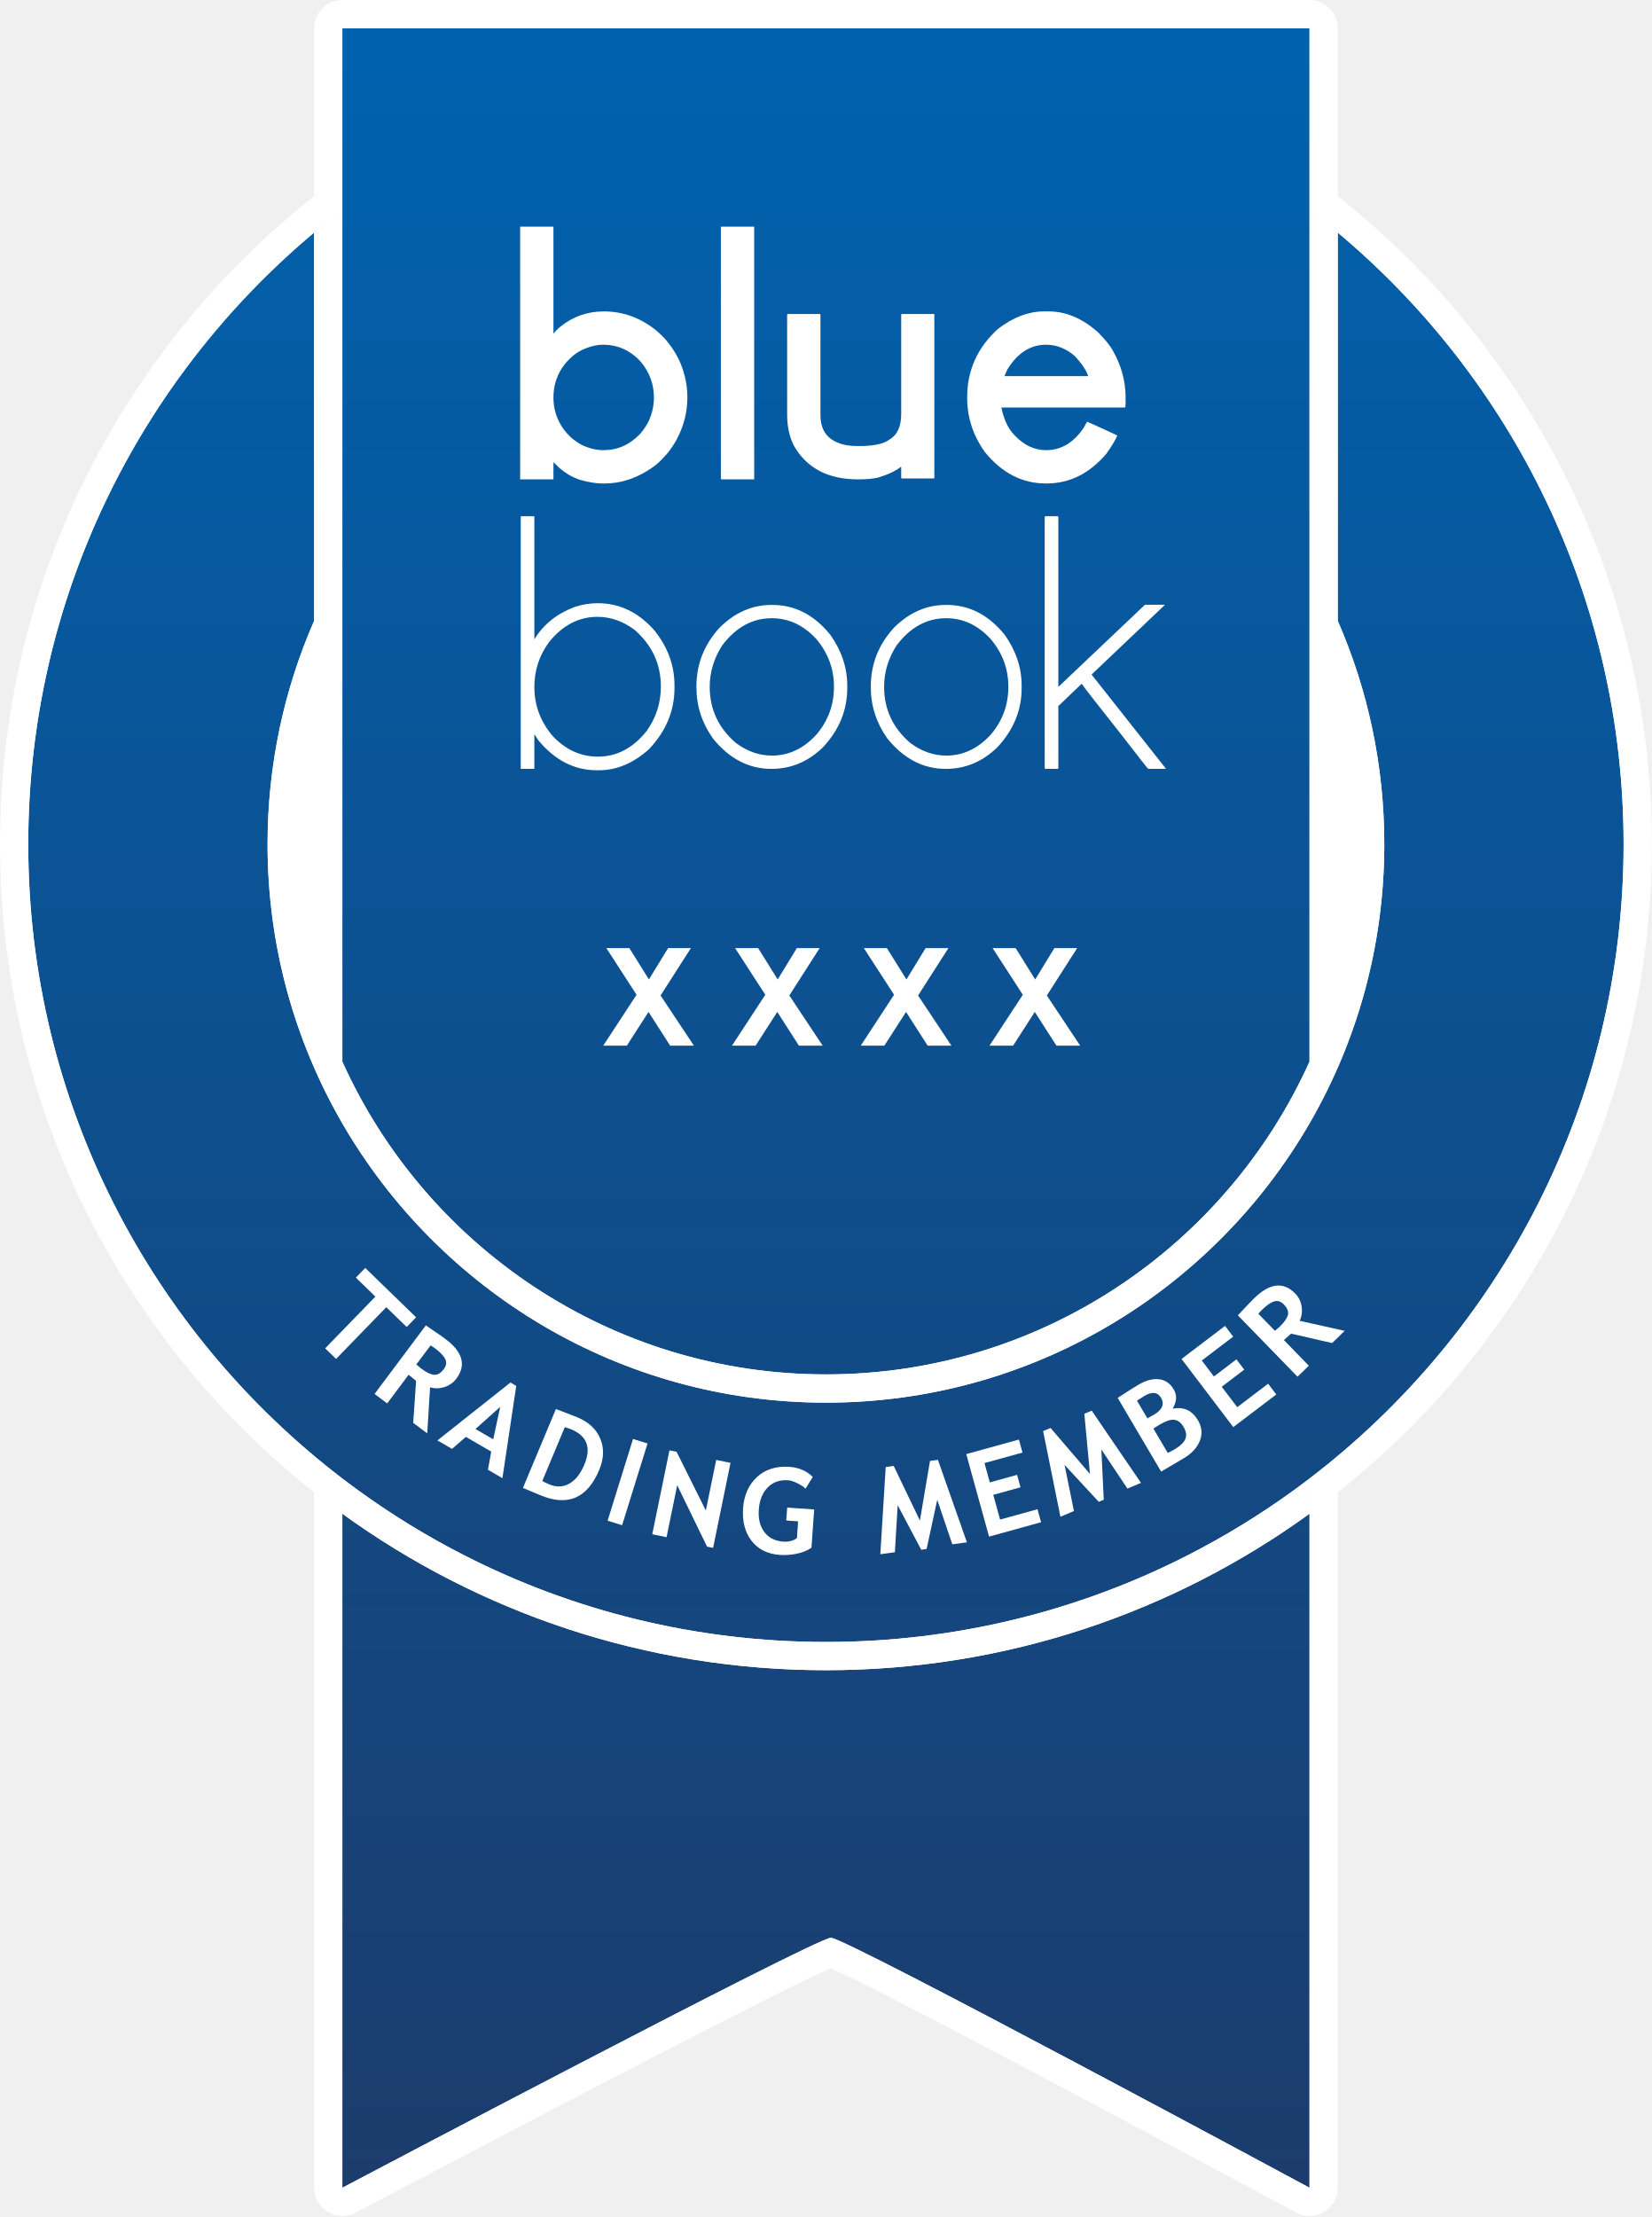
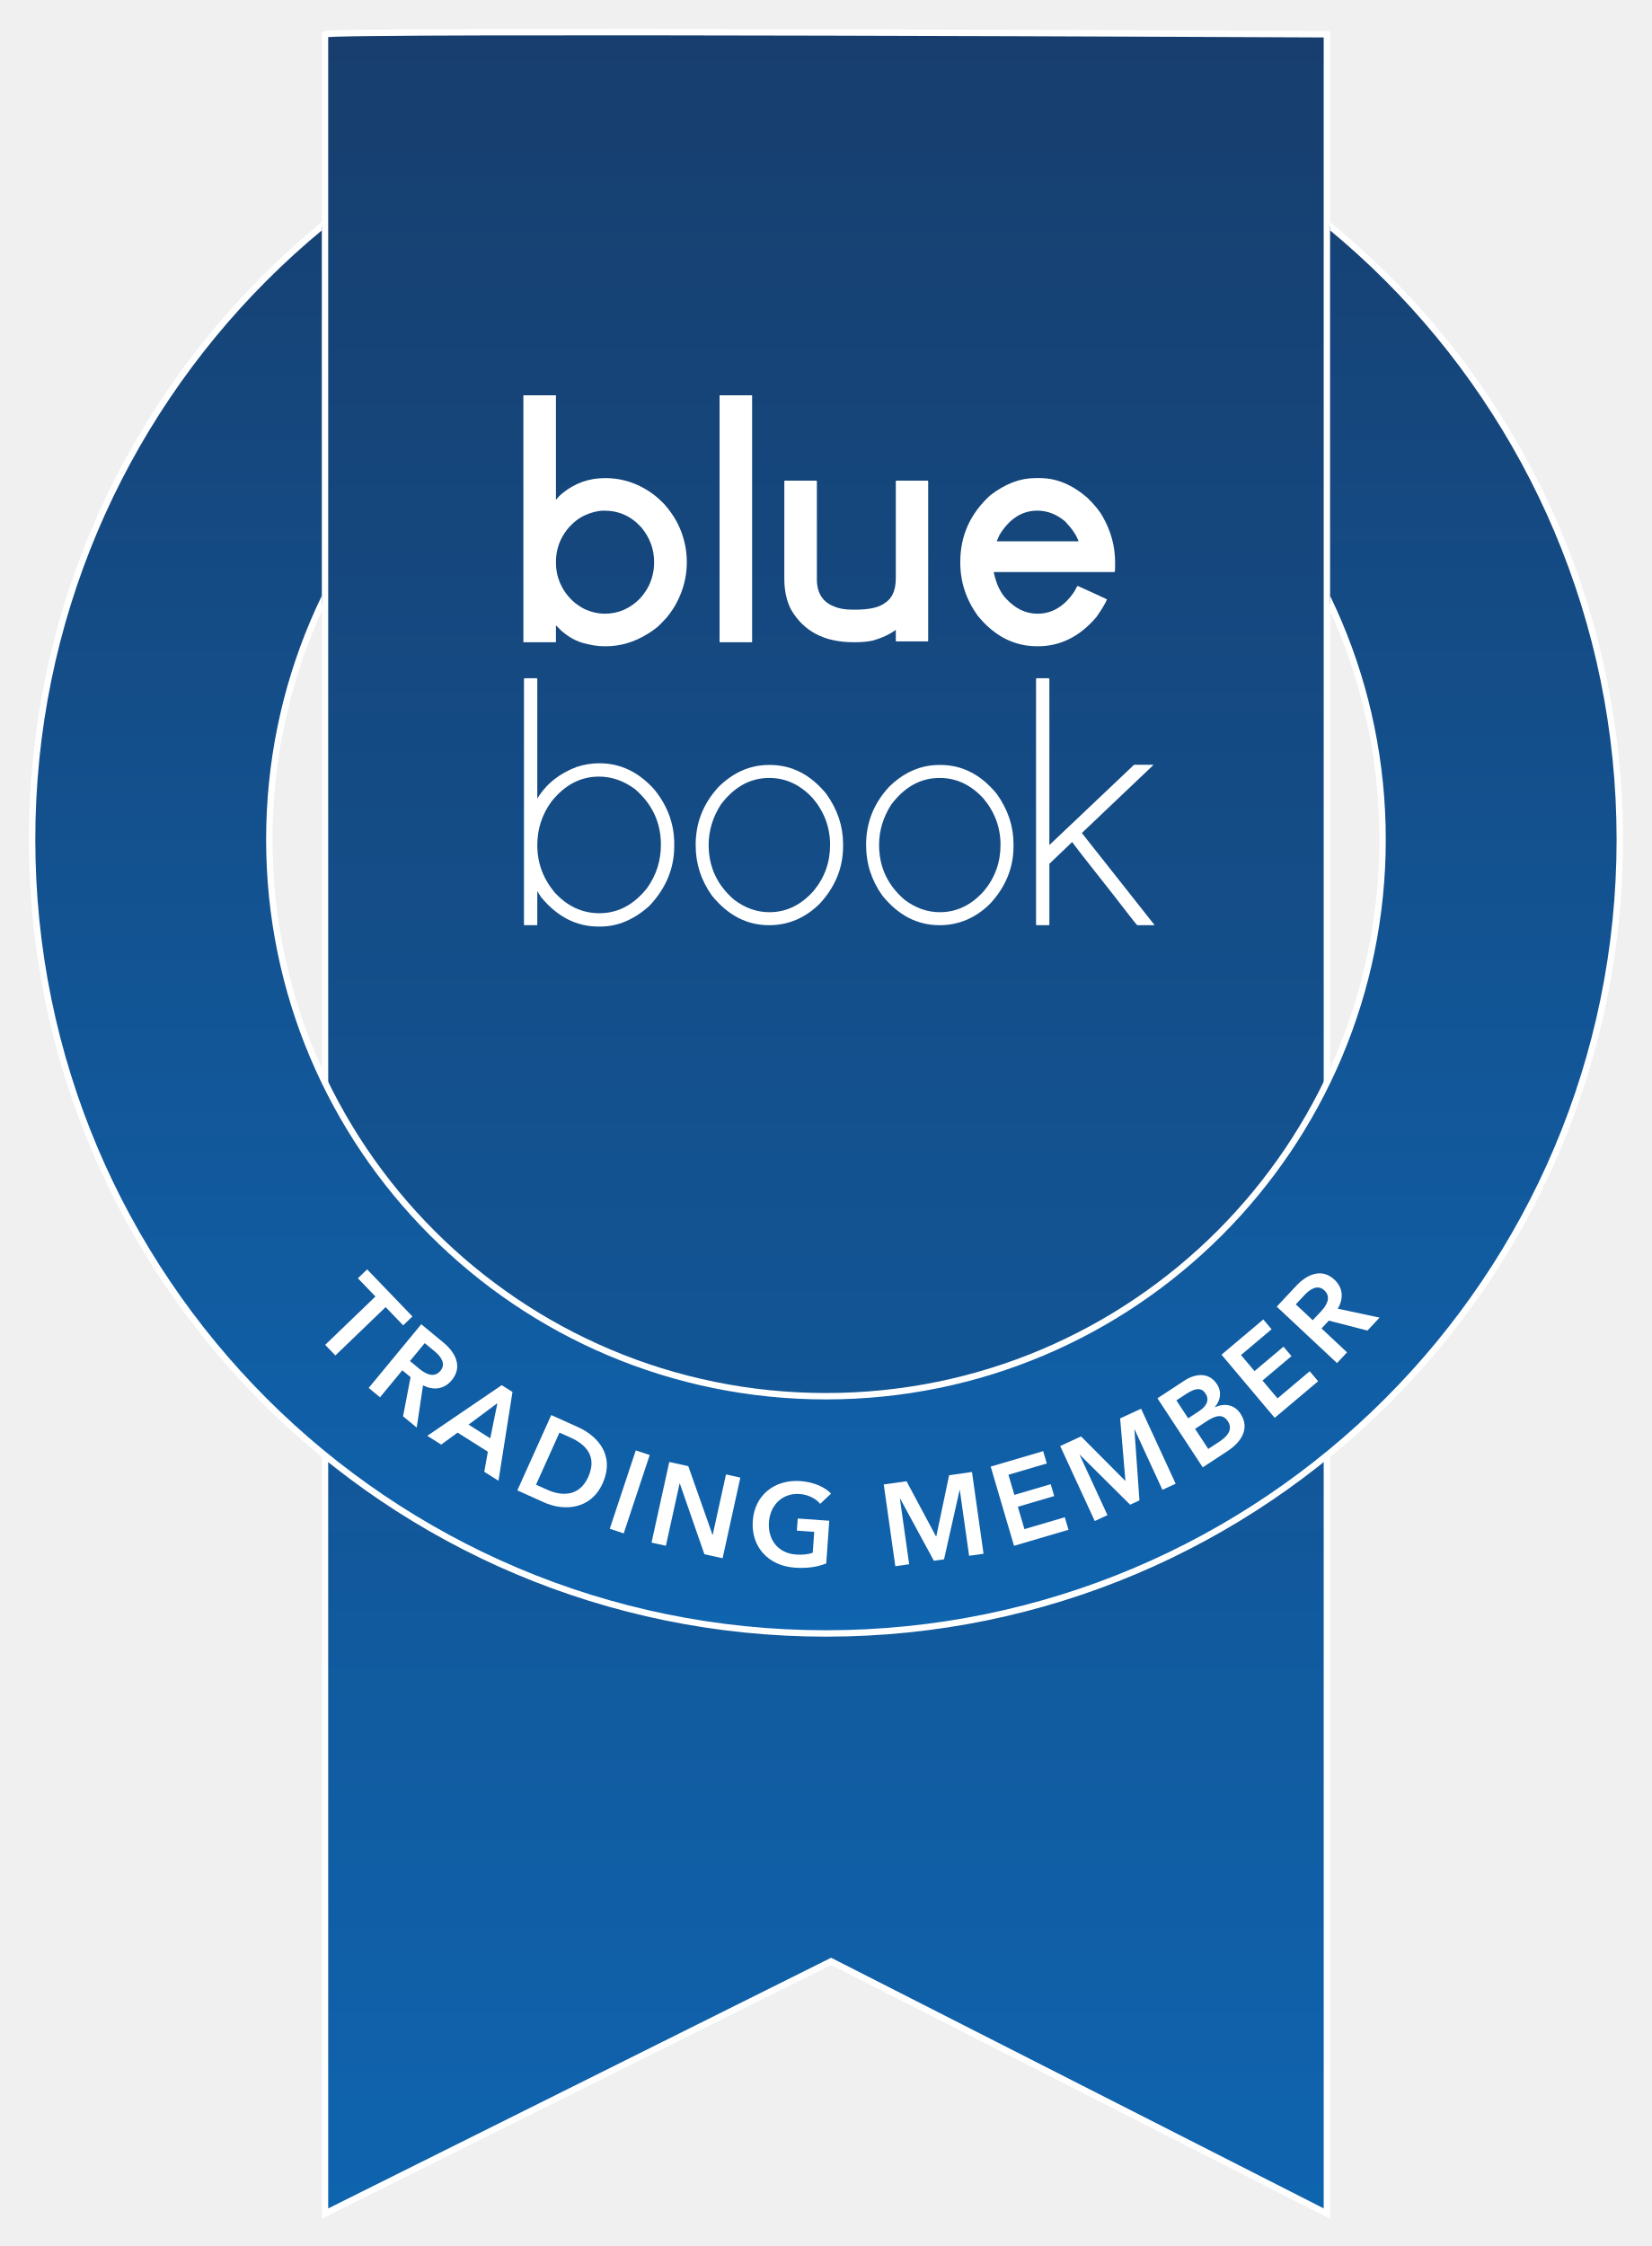
- <svg xmlns="http://www.w3.org/2000/svg" width="994" height="1334" viewBox="0 0 994 1334" fill="none">
-   <g clip-path="url(#clip0_823_20291)">
-     <path fill-rule="evenodd" clip-rule="evenodd" d="M206.004 638.79V16.999H788.005V638.79C738.025 749.707 626.465 826.997 497.005 826.997C367.534 826.997 255.984 749.707 206.004 638.79ZM788.005 910.835V1316.4C788.005 1316.4 509.005 1165.99 500.005 1165.99C491.005 1165.99 206.004 1316.4 206.004 1316.4V910.835C287.824 970.065 388.364 1004.99 497.005 1004.99C605.645 1004.99 706.185 970.065 788.005 910.835ZM215.774 896.915C212.484 894.535 209.224 892.115 206.004 889.645C91.154 801.913 17.004 663.547 17.004 507.998C17.004 360.265 83.884 228.031 189.004 139.951V373.597C170.994 414.763 161.004 460.223 161.004 507.998C161.004 569.173 177.384 626.551 206.004 675.981C264.134 776.39 372.734 843.997 497.005 843.997C621.275 843.997 729.875 776.39 788.005 675.981C816.615 626.551 833.005 569.173 833.005 507.998C833.005 460.223 823.015 414.763 805.005 373.597V139.951C910.115 228.031 977.005 360.265 977.005 507.998C977.005 663.547 902.855 801.913 788.005 889.645C784.775 892.115 781.525 894.535 778.235 896.915C778.165 896.965 778.105 897.015 778.035 897.065C758.005 911.565 736.815 924.555 714.635 935.865C649.295 969.195 575.325 987.995 497.005 987.995H496.985C418.654 987.995 344.705 969.195 279.374 935.865C257.194 924.555 236.004 911.565 215.974 897.065C215.904 897.015 215.844 896.965 215.774 896.915Z" fill="url(#paint0_linear_823_20291)" />
-     <path fill-rule="evenodd" clip-rule="evenodd" d="M788.005 889.655V910.835C706.185 970.065 605.645 1004.99 497.004 1004.99C388.364 1004.99 287.824 970.065 206.004 910.835V889.655C209.224 892.115 212.484 894.535 215.774 896.915C215.844 896.965 215.904 897.015 215.974 897.065C236.004 911.565 257.194 924.555 279.374 935.865C344.704 969.195 418.654 987.985 496.984 987.995H497.004C575.325 987.995 649.295 969.195 714.635 935.865C736.815 924.555 758.005 911.565 778.035 897.065C778.105 897.015 778.165 896.965 778.235 896.915C781.525 894.535 784.785 892.115 788.005 889.655ZM189.004 139.952C194.564 135.292 200.234 130.756 206.004 126.347V638.786C255.984 749.705 367.534 826.995 497.004 826.995C626.475 826.995 738.025 749.705 788.005 638.786V126.347C793.775 130.756 799.445 135.292 805.005 139.952V373.596C823.015 414.766 833.005 460.226 833.005 507.996C833.005 569.176 816.615 626.556 788.005 675.976C729.875 776.395 621.275 843.995 497.004 843.995C372.734 843.995 264.134 776.395 206.004 675.976C177.394 626.556 161.004 569.176 161.004 507.996C161.004 460.226 170.994 414.766 189.004 373.596V139.952Z" fill="white" />
-     <path fill-rule="evenodd" clip-rule="evenodd" d="M499.955 1184.29C494.565 1186.75 484.434 1191.45 473.534 1196.86C396.074 1235.31 213.934 1331.44 213.934 1331.44C208.664 1334.22 202.324 1334.04 197.224 1330.96C192.124 1327.88 189.004 1322.36 189.004 1316.4V897.965C73.904 806.91 0.004 666.015 0.004 507.998C0.004 355.036 69.244 218.119 178.084 126.921C181.684 123.907 185.324 120.944 189.004 118.031V16.999C189.004 7.61 196.614 -0.001 206.004 -0.001H788.005C797.395 -0.001 805.005 7.61 805.005 16.999V118.031C808.685 120.944 812.325 123.907 815.925 126.921C924.755 218.119 994.005 355.036 994.005 507.998C994.005 666.015 920.105 806.91 805.005 897.965V1316.4C805.005 1322.38 801.855 1327.93 796.715 1331C791.575 1334.07 785.205 1334.2 779.935 1331.36C779.935 1331.36 601.645 1235.25 525.735 1196.8C515.115 1191.42 505.235 1186.75 499.955 1184.29ZM206.004 889.645V1316.4C206.004 1316.4 491.005 1165.99 500.005 1165.99C509.005 1165.99 788.005 1316.4 788.005 1316.4V889.645C902.855 801.913 977.005 663.547 977.005 507.998C977.005 360.265 910.115 228.031 805.005 139.951C799.445 135.292 793.775 130.755 788.005 126.347V16.999H206.004V126.347C200.234 130.755 194.564 135.292 189.004 139.951C83.884 228.031 17.004 360.265 17.004 507.998C17.004 663.547 91.154 801.913 206.004 889.645Z" fill="white" />
-     <path d="M363 629.174L383.05 598.558L364.881 570.504H378.728L390.494 589.354L402.02 570.504H415.747L397.498 598.998L417.548 629.174H403.261L390.254 608.884L377.207 629.174H363Z" fill="white" />
-     <path d="M440.48 629.174L460.53 598.558L442.361 570.504H456.208L467.974 589.354L479.5 570.504H493.227L474.977 598.998L495.028 629.174H480.74L467.734 608.884L454.687 629.174H440.48Z" fill="white" />
-     <path d="M517.959 629.174L538.01 598.558L519.84 570.504H533.687L545.453 589.354L556.979 570.504H570.706L552.457 598.998L572.507 629.174H558.22L545.213 608.884L532.167 629.174H517.959Z" fill="white" />
-     <path d="M595.439 629.174L615.489 598.558L597.32 570.504H611.167L622.933 589.354L634.459 570.504H648.186L629.937 598.998L649.987 629.174H635.7L622.693 608.884L609.646 629.174H595.439Z" fill="white" />
-     <path d="M393.484 239.406C393.484 244.114 392.48 248.684 390.474 253.114C389.292 255.676 387.528 258.342 385.176 261.11C378.946 267.62 371.604 270.872 363.16 270.872C359.006 270.872 354.814 269.904 350.596 267.964C349 267.204 347.096 265.99 344.884 264.33L343.012 262.668C341.35 261.008 340.072 259.554 339.17 258.308C335.086 252.562 333.042 246.296 333.042 239.51V238.992C333.042 231.514 335.362 224.834 340 218.95C340.486 218.258 341.696 216.976 343.638 215.106C345.714 213.238 347.79 211.784 349.868 210.744C354.502 208.53 358.834 207.422 362.848 207.422C371.846 207.422 379.464 210.882 385.694 217.806C390.89 224.108 393.484 231.168 393.484 238.992V239.406ZM409.996 219.882C407.92 214.346 404.49 208.842 399.716 203.37C397.288 200.95 395.458 199.252 394.212 198.282C384.864 191.015 374.582 187.381 363.366 187.381H363.262C353.568 187.381 344.948 190.393 337.406 196.414C335.604 197.868 334.186 199.288 333.15 200.672H333.042V136.495L332.94 136.391H313.104L313 136.495V288.422H333.042V278.038C334.218 279.284 335.362 280.426 336.472 281.464C338.55 283.196 340.378 284.546 341.976 285.514C344.052 286.76 346.404 287.834 349.038 288.734C354.298 290.188 358.764 290.916 362.432 290.916H363.782C372.714 290.916 381.264 288.39 389.432 283.334C391.094 282.366 392.896 281.12 394.832 279.596C396.494 278.28 398.674 276.1 401.376 273.054C403.868 269.938 405.806 267.066 407.192 264.434C411.48 256.404 413.628 247.992 413.628 239.198C413.628 232.552 412.42 226.114 409.996 219.882Z" fill="white" />
-     <path d="M433.898 136.391H453.734L453.836 136.495V288.318L453.734 288.422H433.898L433.796 288.318V136.495L433.898 136.391Z" fill="white" />
-     <path d="M517.074 288.424H516.136C498.274 288.424 485.466 281.674 477.714 268.174C475.012 262.844 473.664 256.578 473.664 249.378V189.25L473.976 188.938H493.396L493.704 189.25V249.586C493.704 258.1 497.238 263.708 504.3 266.408C507.278 267.724 511.086 268.382 515.72 268.382H517.382C525.83 268.382 531.818 267.066 535.352 264.436C539.986 261.666 542.304 256.542 542.304 249.066V189.25L542.516 188.938H562.038L562.244 189.25V287.594L562.038 287.904H542.516L542.304 287.594V280.946H542.1C538.566 283.578 533.964 285.724 528.29 287.386C525.242 288.078 521.504 288.424 517.074 288.424Z" fill="white" />
-     <path d="M654.801 226.322H604.434L606.096 222.48C612.188 212.442 619.972 207.423 629.462 207.423C635.692 207.423 641.438 209.672 646.698 214.172C650.922 218.672 653.618 222.688 654.801 226.218V226.322ZM669.755 211.16C668.023 207.907 664.873 204.031 660.303 199.531C650.961 191.431 641.228 187.381 631.122 187.381H628.112C618.904 187.381 609.728 190.877 600.588 197.869C588.198 209.082 582.004 222.792 582.004 238.992V239.406C582.004 251.176 585.532 262.012 592.594 271.912C602.838 284.582 615.096 290.916 629.358 290.916H629.774C643.616 290.916 655.63 284.928 665.807 272.95C669.199 268.104 671.379 264.468 672.349 262.046C672.209 261.908 666.189 259.138 654.283 253.738C654.073 253.808 653.381 254.984 652.207 257.27C646.108 266.338 638.562 270.872 629.564 270.872C622.432 270.872 616.066 267.862 610.456 261.838C606.788 258.17 604.154 252.63 602.564 245.222H676.919C677.195 245.222 677.335 244.254 677.335 242.314V239.198C677.335 229.438 674.805 220.09 669.755 211.16Z" fill="white" />
-     <path d="M389.162 439.8C380.994 450.116 371.198 455.274 359.772 455.274C349.246 455.274 340.076 451.016 332.254 442.5C325.122 433.916 321.555 424.224 321.555 413.424C321.555 403.454 324.464 394.488 330.28 386.528C338.446 376.282 348.212 371.156 359.568 371.156C367.318 371.156 374.694 373.72 381.686 378.842C392.346 388.052 397.674 399.474 397.674 413.112C397.674 422.944 394.838 431.84 389.162 439.8ZM393.732 379.258C384.108 368.388 372.79 362.954 359.772 362.954C354.998 362.954 350.32 363.716 345.752 365.238C335.092 369.256 327.058 375.692 321.657 384.554H321.555V310.926L321.241 310.614H313.663L313.349 310.926V462.44L313.663 462.648H321.241L321.555 462.44V441.878H321.657L323.843 445.304C333.812 457.422 345.578 463.478 359.152 463.478H360.398C371.058 463.478 381.098 459.256 390.51 450.808C400.756 440.008 405.88 427.72 405.88 413.942V412.488C405.88 400.374 401.83 389.298 393.732 379.258Z" fill="white" />
-     <path d="M491.665 441.564C483.913 450.288 474.845 454.65 464.459 454.65C456.843 454.65 449.641 452.122 442.859 447.068C432.335 438.068 427.075 426.784 427.075 413.214C427.075 404.49 429.567 396.218 434.551 388.394C442.789 377.456 452.721 371.988 464.353 371.988C474.597 371.988 483.569 376.176 491.249 384.552C498.311 392.93 501.845 402.484 501.845 413.214C501.845 423.946 498.451 433.396 491.665 441.564ZM499.557 381.852C489.863 369.944 478.271 363.992 464.767 363.992H464.249C452.689 363.992 442.337 368.492 433.197 377.492C423.783 387.668 419.075 399.542 419.075 413.11V413.526C419.075 424.742 422.397 435.022 429.045 444.37C438.873 456.554 450.611 462.646 464.249 462.646C476.091 462.646 486.475 458.25 495.403 449.458C505.029 439.072 509.839 427.268 509.839 414.046V412.592C509.839 401.722 506.415 391.476 499.557 381.852Z" fill="white" />
-     <path d="M596.602 441.564C588.85 450.288 579.782 454.65 569.396 454.65C561.78 454.65 554.582 452.122 547.796 447.068C537.272 438.068 532.012 426.784 532.012 413.214C532.012 404.49 534.504 396.218 539.488 388.394C547.726 377.456 557.664 371.988 569.294 371.988C579.538 371.988 588.504 376.176 596.186 384.552C603.248 392.93 606.782 402.484 606.782 413.214C606.782 423.946 603.388 433.396 596.602 441.564ZM604.494 381.852C594.806 369.944 583.208 363.992 569.71 363.992H569.186C557.626 363.992 547.278 368.492 538.14 377.492C528.72 387.668 524.016 399.542 524.016 413.11V413.526C524.016 424.742 527.34 435.022 533.986 444.37C543.816 456.554 555.548 462.646 569.186 462.646C581.028 462.646 591.412 458.25 600.34 449.458C609.964 439.072 614.776 427.268 614.776 414.046V412.592C614.776 401.722 611.352 391.476 604.494 381.852Z" fill="white" />
-     <path d="M628.968 310.614H636.548L636.86 310.926V413.32L688.991 363.888H700.831V364.096L656.902 405.842V405.946L701.451 462.336V462.646H690.965C690.479 462.302 685.495 455.966 676.01 443.642C660.78 424.398 652.434 413.7 650.984 411.554H650.774L636.86 424.846V462.336L636.548 462.646H628.968L628.656 462.336V310.926L628.968 310.614Z" fill="white" />
-     <path d="M232.452 786.554L202.23 817.678L195.672 811.31L225.894 780.186L214.14 768.774L219.798 762.947L250.392 792.655L244.735 798.481L232.452 786.554Z" fill="white" />
-     <path d="M248.649 856.152L250.383 830.887C249.289 830.04 247.79 828.816 245.885 827.215L232.997 844.444L225.396 838.758L256.247 797.516C256.66 797.825 258.295 798.946 261.152 800.878C264.023 802.792 266.304 804.38 267.993 805.644C278.465 813.477 280.669 821.448 274.604 829.556C272.779 831.995 270.392 833.679 267.445 834.606C264.498 835.533 261.617 835.588 258.804 834.771L257.095 862.47L248.649 856.152ZM259.089 809.564L250.518 821.022C251.785 822.145 252.775 822.974 253.488 823.507C256.547 825.795 259.104 827.034 261.157 827.224C263.229 827.428 265.199 826.281 267.066 823.785C268.582 821.759 268.882 819.773 267.966 817.829C267.049 815.885 264.958 813.691 261.693 811.248C260.904 810.659 260.036 810.097 259.089 809.564Z" fill="white" />
-     <path d="M293.616 884.374L295.606 873.455L280.343 864.594L271.999 871.823L263.213 866.722L307.181 831.881L310.647 833.894L302.342 889.44L293.616 884.374ZM301.006 846.508L286.106 859.85L296.808 866.063L301.006 846.508Z" fill="white" />
-     <path d="M325.21 899.72L314.669 895.311L334.531 847.829C341.355 850.404 345.632 852.054 347.362 852.777C354.281 855.672 358.912 859.997 361.255 865.753C363.628 871.497 363.413 877.72 360.609 884.423C353.464 901.504 341.664 906.603 325.21 899.72ZM339.884 858.719L326.317 891.152C327.625 891.852 329.068 892.531 330.647 893.192C334.906 894.974 338.883 894.82 342.576 892.732C346.291 890.653 349.311 886.836 351.635 881.279C355.886 871.116 353.288 864.059 343.839 860.107C342.931 859.727 341.612 859.264 339.884 858.719Z" fill="white" />
-     <path d="M365.627 915.029L380.927 865.85L389.655 868.565L374.355 917.744L365.627 915.029Z" fill="white" />
-     <path d="M425.46 930.623L407.513 893.679L401.107 924.952L392.496 923.188L402.84 872.697L407.145 873.579L424.741 908.908L430.978 878.462L439.588 880.226L429.111 931.37L425.46 930.623Z" fill="white" />
-     <path d="M489.082 888.686L484.744 895.747C483.736 894.713 482.143 893.65 479.964 892.557C477.787 891.441 475.892 890.826 474.278 890.712C469.228 890.358 465.121 891.796 461.957 895.028C458.795 898.236 457.012 902.716 456.608 908.467C456.224 913.938 457.343 918.411 459.966 921.884C462.612 925.359 466.401 927.27 471.334 927.616C474.584 927.845 477.324 927.144 479.552 925.515L480.262 915.415L473.143 914.915L473.689 907.13L489.927 908.27L488.311 931.276C486.012 932.9 483.109 934.094 479.601 934.858C476.119 935.6 472.683 935.852 469.292 935.614C461.928 935.097 456.252 932.278 452.265 927.158C448.303 922.017 446.6 915.483 447.157 907.557C447.713 899.631 450.515 893.355 455.563 888.729C460.61 884.102 467.109 882.068 475.058 882.626C480.692 883.022 485.367 885.042 489.082 888.686Z" fill="white" />
-     <path d="M581.841 928.035L573.065 929.243L563.982 902.458L557.588 932.049L554.349 932.495L540.195 905.734L538.481 934.005L529.739 935.209L532.983 882.737L537.789 882.075L553.563 914.93L559.626 879.068L564.397 878.411L581.841 928.035Z" fill="white" />
-     <path d="M592.42 880.351L595.632 891.974L612.033 887.442L614.102 894.931L597.701 899.463L601.811 914.339L624.312 908.122L626.475 915.949L595.164 924.601L581.447 874.957L613.131 866.203L615.293 874.03L592.42 880.351Z" fill="white" />
-     <path d="M686.595 892.267L678.427 895.698L662.744 872.162L664.198 902.401L661.184 903.667L640.606 881.462L646.242 909.219L638.107 912.637L627.706 861.104L632.179 859.225L655.893 886.899L652.501 850.687L656.942 848.822L686.595 892.267Z" fill="white" />
-     <path d="M712.281 877.478L698.712 885.476L672.577 841.137C678.387 837.331 682.493 834.72 684.896 833.304C689.499 830.591 693.676 829.462 697.427 829.917C701.186 830.34 704.143 832.379 706.297 836.034C708.368 839.547 708.147 843.418 705.634 847.647C712.276 846.316 717.365 848.649 720.9 854.646C723.28 858.684 723.648 862.793 722.004 866.972C720.347 871.132 717.106 874.634 712.281 877.478ZM684.164 842.795L690.431 853.425C691.69 852.792 692.985 852.083 694.318 851.297C699.447 848.274 700.874 844.834 698.601 840.978C696.59 837.566 693.252 837.234 688.588 839.983C687.356 840.709 685.882 841.647 684.164 842.795ZM694.055 859.573L702.695 874.232C704.373 873.433 705.707 872.742 706.697 872.159C710.21 870.088 712.403 867.993 713.276 865.873C714.168 863.742 713.8 861.293 712.169 858.527C710.681 856.003 708.861 854.6 706.709 854.318C704.557 854.036 701.643 854.978 697.969 857.144C697.201 857.596 695.897 858.406 694.055 859.573Z" fill="white" />
-     <path d="M723.184 818.635L730.475 828.24L744.028 817.951L748.726 824.139L735.173 834.428L744.506 846.72L763.098 832.605L768.009 839.073L742.136 858.715L710.993 817.694L737.174 797.818L742.085 804.286L723.184 818.635Z" fill="white" />
-     <path d="M801.607 808.14L776.925 802.47C775.917 803.417 774.473 804.706 772.594 806.337L787.591 821.765L780.785 828.381L744.885 791.451C745.254 791.091 746.617 789.652 748.973 787.133C751.313 784.597 753.239 782.594 754.752 781.124C764.129 772.008 772.347 771.08 779.404 778.34C781.528 780.524 782.817 783.145 783.271 786.201C783.725 789.257 783.328 792.111 782.081 794.761L809.169 800.788L801.607 808.14ZM757.229 790.531L767.203 800.791C768.511 799.716 769.484 798.868 770.123 798.247C772.862 795.584 774.486 793.253 774.995 791.255C775.521 789.241 774.697 787.116 772.524 784.88C770.76 783.066 768.846 782.458 766.782 783.059C764.719 783.66 762.225 785.381 759.3 788.224C758.595 788.91 757.904 789.679 757.229 790.531Z" fill="white" />
+ <svg xmlns="http://www.w3.org/2000/svg" width="100%" height="100%" viewBox="0 0 5386 7322" version="1.1" xml:space="preserve" style="fill-rule:evenodd;clip-rule:evenodd;stroke-miterlimit:10;">
+   <rect id="Page-1" x="-1307.13" y="-350.845" width="8000" height="8000" style="fill:none;" />
+   <g>
+     <path d="M1059.63,111.742L1059.63,7216.37L2709.71,6393.99L4326.11,7216.37L4326.11,111.742C4326.11,111.742 2881.58,104.688 1913.74,104.688C1429.73,104.684 1065.06,106.451 1059.63,111.742Z" style="fill:url(#_Linear1);fill-rule:nonzero;" />
+     <path d="M1059.63,111.742L1059.63,7216.37L2709.71,6393.99L4326.11,7216.37L4326.11,111.742C4326.11,111.742 1075.93,95.867 1059.63,111.742Z" style="fill:none;fill-rule:nonzero;stroke:#fff;stroke-width:20.83px;" />
+     <path d="M4336.53,1966.51C4446.3,2200.34 4507.68,2461.48 4507.68,2736.9C4507.68,3739.19 3695.16,4551.7 2692.87,4551.7C1690.58,4551.7 878.056,3739.19 878.056,2736.9C878.056,2461.48 939.435,2200.34 1049.21,1966.51L1049.21,737.53C472.485,1212.22 104.685,1931.63 104.685,2736.9C104.685,4166.31 1263.45,5325.08 2692.87,5325.08C4122.28,5325.08 5281.05,4166.31 5281.05,2736.9C5281.05,1931.63 4913.25,1212.22 4336.53,737.526L4336.53,1966.51Z" style="fill:url(#_Linear2);fill-rule:nonzero;" />
+     <clipPath id="_clip3">
+       <path d="M85.935,5343.83L5299.81,5343.83L5299.81,129.963L85.935,129.963L85.935,5343.83ZM1049.21,718.613C1240.13,562.755 1452.04,434.988 1679.75,338.676C2000.64,202.946 2341.5,134.134 2692.87,134.134C3044.24,134.134 3385.1,202.946 3705.99,338.676C3933.69,434.988 4145.61,562.755 4336.53,718.617L4336.53,2001.61C4246.76,1801.09 4122.21,1620.33 3965.82,1463.95C3800.49,1298.61 3607.96,1168.81 3393.59,1078.14C3171.66,984.267 2935.9,936.676 2692.87,936.676C2449.84,936.676 2214.08,984.267 1992.14,1078.14C1777.78,1168.81 1585.25,1298.61 1419.92,1463.95C1263.52,1620.34 1138.97,1801.09 1049.21,2001.62L1049.21,718.613Z" clip-rule="nonzero" />
+     </clipPath>
+     <g clip-path="url(#_clip3)">
+       <path d="M2692.87,4551.7C1690.58,4551.7 878.057,3739.19 878.057,2736.9C878.057,1734.61 1690.58,922.088 2692.87,922.088C3695.16,922.088 4507.68,1734.61 4507.68,2736.9C4507.68,3739.19 3695.16,4551.7 2692.87,4551.7ZM2692.87,148.713C1263.45,148.713 104.686,1307.48 104.686,2736.9C104.686,4166.31 1263.45,5325.08 2692.87,5325.08C4122.28,5325.08 5281.05,4166.31 5281.05,2736.9C5281.05,1307.48 4122.28,148.713 2692.87,148.713Z" style="fill:none;fill-rule:nonzero;stroke:#fff;stroke-width:20.83px;" />
+     </g>
+     <g>
+       <path d="M2132.6,1834.08C2132.6,1859.01 2127.28,1883.2 2116.66,1906.67C2110.4,1920.23 2101.06,1934.35 2088.61,1949.01C2055.61,1983.47 2016.74,2000.7 1972.03,2000.7C1950.04,2000.7 1927.84,1995.57 1905.51,1985.3C1897.05,1981.27 1886.97,1974.85 1875.26,1966.06L1865.34,1957.26C1856.54,1948.46 1849.77,1940.76 1845.01,1934.16C1823.38,1903.74 1812.55,1870.56 1812.55,1834.63L1812.55,1831.89C1812.55,1792.29 1824.84,1756.92 1849.4,1725.76C1851.97,1722.1 1858.37,1715.31 1868.65,1705.41C1879.65,1695.52 1890.65,1687.81 1901.65,1682.32C1926.18,1670.59 1949.12,1664.73 1970.38,1664.73C2018.02,1664.73 2058.36,1683.05 2091.35,1719.71C2118.86,1753.07 2132.6,1790.46 2132.6,1831.89L2132.6,1834.08ZM2220.03,1730.7C2209.04,1701.38 2190.87,1672.24 2165.59,1643.27C2152.73,1630.45 2143.05,1621.47 2136.45,1616.33C2086.95,1577.84 2032.51,1558.6 1973.12,1558.6L1972.58,1558.6C1921.24,1558.6 1875.6,1574.54 1835.66,1606.44C1826.12,1614.14 1818.61,1621.65 1813.13,1628.98L1812.55,1628.98L1812.55,1289.16L1812.01,1288.61L1706.98,1288.61L1706.43,1289.16L1706.43,2093.63L1812.55,2093.63L1812.55,2038.64C1818.78,2045.23 1824.84,2051.28 1830.72,2056.78C1841.72,2065.95 1851.4,2073.1 1859.86,2078.23C1870.86,2084.83 1883.31,2090.51 1897.25,2095.27C1925.1,2102.97 1948.75,2106.82 1968.18,2106.82L1975.32,2106.82C2022.62,2106.82 2067.9,2093.45 2111.14,2066.68C2119.94,2061.55 2129.48,2054.96 2139.74,2046.89C2148.53,2039.92 2160.08,2028.38 2174.39,2012.25C2187.58,1995.75 2197.84,1980.54 2205.18,1966.6C2227.89,1924.08 2239.26,1879.54 2239.26,1832.98C2239.26,1797.79 2232.86,1763.7 2220.03,1730.7" style="fill:#fff;fill-rule:nonzero;" />
+       <path d="M2346.59,1288.6L2451.62,1288.6L2452.16,1289.15L2452.16,2093.07L2451.62,2093.62L2346.59,2093.62L2346.05,2093.07L2346.05,1289.15L2346.59,1288.6Z" style="fill:#fff;fill-rule:nonzero;" />
+       <path d="M2787.02,2093.63L2782.05,2093.63C2687.47,2093.63 2619.65,2057.88 2578.6,1986.4C2564.3,1958.18 2557.15,1925 2557.15,1886.87L2557.15,1568.49L2558.81,1566.84L2661.64,1566.84L2663.27,1568.49L2663.27,1887.97C2663.27,1933.06 2681.98,1962.76 2719.37,1977.05C2735.14,1984.02 2755.31,1987.5 2779.85,1987.5L2788.64,1987.5C2833.38,1987.5 2865.08,1980.54 2883.8,1966.61C2908.33,1951.94 2920.62,1924.81 2920.62,1885.22L2920.62,1568.49L2921.73,1566.84L3025.11,1566.84L3026.19,1568.49L3026.19,2089.23L3025.11,2090.88L2921.73,2090.88L2920.62,2089.23L2920.62,2054.03L2919.53,2054.03C2900.82,2067.97 2876.45,2079.33 2846.4,2088.13C2830.26,2091.8 2810.47,2093.63 2787.02,2093.63" style="fill:#fff;fill-rule:nonzero;" />
+       <path d="M3516.28,1764.8L3249.59,1764.8L3258.39,1744.46C3290.64,1691.31 3331.86,1664.72 3382.11,1664.72C3415.1,1664.72 3445.53,1676.63 3473.38,1700.47C3495.74,1724.29 3510.03,1745.56 3516.28,1764.25L3516.28,1764.8ZM3595.46,1684.51C3586.29,1667.29 3569.61,1646.76 3545.41,1622.93C3495.94,1580.04 3444.41,1558.6 3390.91,1558.6L3374.97,1558.6C3326.2,1558.6 3277.62,1577.11 3229.23,1614.13C3163.62,1673.52 3130.82,1746.1 3130.82,1831.88L3130.82,1834.08C3130.82,1896.4 3149.5,1953.77 3186.89,2006.19C3241.14,2073.28 3306.04,2106.82 3381.56,2106.82L3383.77,2106.82C3457.06,2106.82 3520.68,2075.11 3574.55,2011.69C3592.52,1986.04 3604.06,1966.79 3609.2,1953.96C3608.46,1953.23 3576.58,1938.56 3513.53,1909.96C3512.42,1910.34 3508.76,1916.57 3502.54,1928.66C3470.26,1976.69 3430.3,2000.7 3382.65,2000.7C3344.89,2000.7 3311.18,1984.75 3281.47,1952.86C3262.05,1933.43 3248.11,1904.1 3239.68,1864.87L3633.39,1864.87C3634.85,1864.87 3635.59,1859.74 3635.59,1849.48L3635.59,1832.98C3635.59,1781.3 3622.2,1731.81 3595.46,1684.51" style="fill:#fff;fill-rule:nonzero;" />
+       <path d="M2109.72,2895.17C2066.47,2949.79 2014.6,2977.1 1954.1,2977.1C1898.36,2977.1 1849.8,2954.55 1808.38,2909.47C1770.62,2864.02 1751.74,2812.69 1751.74,2755.5C1751.74,2702.71 1767.14,2655.24 1797.93,2613.09C1841.18,2558.83 1892.88,2531.7 1953.01,2531.7C1994.05,2531.7 2033.11,2545.27 2070.12,2572.39C2126.57,2621.16 2154.79,2681.64 2154.79,2753.86C2154.79,2805.91 2139.77,2853.02 2109.72,2895.17M2133.91,2574.6C2082.95,2517.04 2023.02,2488.26 1954.1,2488.26C1928.81,2488.26 1904.05,2492.3 1879.85,2500.36C1823.41,2521.63 1780.88,2555.71 1752.28,2602.64L1751.74,2602.64L1751.74,2212.77L1750.08,2211.13L1709.94,2211.13L1708.29,2212.77L1708.29,3015.05L1709.94,3016.15L1750.08,3016.15L1751.74,3015.05L1751.74,2906.17L1752.28,2906.17L1763.85,2924.31C1816.64,2988.48 1878.94,3020.54 1950.81,3020.54L1957.41,3020.54C2013.85,3020.54 2067.01,2998.18 2116.86,2953.45C2171.1,2896.27 2198.24,2831.2 2198.24,2758.25L2198.24,2750.55C2198.24,2686.41 2176.79,2627.76 2133.91,2574.6" style="fill:#fff;fill-rule:nonzero;" />
+       <path d="M2652.48,2904.51C2611.43,2950.71 2563.41,2973.81 2508.43,2973.81C2468.09,2973.81 2429.96,2960.42 2394.05,2933.66C2338.32,2886.01 2310.47,2826.26 2310.47,2754.4C2310.47,2708.21 2323.67,2664.41 2350.06,2622.98C2393.68,2565.06 2446.27,2536.1 2507.86,2536.1C2562.1,2536.1 2609.6,2558.28 2650.28,2602.64C2687.68,2647 2706.38,2697.59 2706.38,2754.4C2706.38,2811.22 2688.42,2861.26 2652.48,2904.51M2694.27,2588.34C2642.94,2525.29 2581.55,2493.76 2510.05,2493.76L2507.31,2493.76C2446.1,2493.76 2391.28,2517.59 2342.89,2565.25C2293.05,2619.13 2268.11,2682.01 2268.11,2753.85L2268.11,2756.05C2268.11,2815.44 2285.7,2869.87 2320.89,2919.37C2372.94,2983.89 2435.1,3016.15 2507.31,3016.15C2570.01,3016.15 2625,2992.87 2672.28,2946.31C2723.24,2891.32 2748.72,2828.82 2748.72,2758.81L2748.72,2751.11C2748.72,2693.55 2730.58,2639.3 2694.27,2588.34" style="fill:#fff;fill-rule:nonzero;" />
+       <path d="M3208.12,2904.51C3167.08,2950.71 3119.06,2973.81 3064.07,2973.81C3023.73,2973.81 2985.63,2960.42 2949.69,2933.66C2893.96,2886.01 2866.11,2826.26 2866.11,2754.4C2866.11,2708.21 2879.31,2664.41 2905.7,2622.98C2949.32,2565.06 3001.94,2536.1 3063.53,2536.1C3117.77,2536.1 3165.25,2558.28 3205.93,2602.64C3243.31,2647 3262.03,2697.59 3262.03,2754.4C3262.03,2811.22 3244.06,2861.26 3208.12,2904.51M3249.91,2588.34C3198.61,2525.29 3137.2,2493.76 3065.73,2493.76L3062.95,2493.76C3001.74,2493.76 2946.95,2517.59 2898.56,2565.25C2848.69,2619.13 2823.78,2682.01 2823.78,2753.85L2823.78,2756.05C2823.78,2815.44 2841.38,2869.87 2876.57,2919.37C2928.61,2983.89 2990.74,3016.15 3062.95,3016.15C3125.66,3016.15 3180.64,2992.87 3227.92,2946.31C3278.88,2891.32 3304.36,2828.82 3304.36,2758.81L3304.36,2751.11C3304.36,2693.55 3286.22,2639.3 3249.91,2588.34" style="fill:#fff;fill-rule:nonzero;" />
+       <path d="M3379.5,2211.12L3419.64,2211.12L3421.29,2212.77L3421.29,2754.95L3697.32,2493.21L3760.02,2493.21L3760.02,2494.31L3527.41,2715.36L3527.41,2715.91L3763.3,3014.49L3763.3,3016.14L3707.77,3016.14C3705.2,3014.31 3678.81,2980.77 3628.59,2915.51C3547.95,2813.61 3503.76,2756.97 3496.08,2745.61L3494.96,2745.61L3421.29,2815.99L3421.29,3014.49L3419.64,3016.14L3379.5,3016.14L3377.84,3014.49L3377.84,2212.77L3379.5,2211.12Z" style="fill:#fff;fill-rule:nonzero;" />
+     </g>
+     <g>
+       <path d="M1224.07,4226.65L1166.87,4167.2L1197.01,4138.2L1344.62,4291.64L1314.48,4320.63L1257.28,4261.18L1093.43,4418.81L1060.22,4384.28L1224.07,4226.65Z" style="fill:#fff;fill-rule:nonzero;" />
+       <path d="M1366.77,4461.94C1387.59,4479.13 1415.45,4493.75 1436.27,4468.54C1454.91,4445.96 1437.23,4421.99 1418.18,4406.26L1384.75,4378.66L1336.57,4437L1366.77,4461.94ZM1373.47,4317.08L1445.6,4376.63C1484.59,4408.83 1509.29,4455.36 1472.97,4499.34C1448.28,4529.24 1413.59,4533.64 1379.24,4516.12L1358.63,4653.94L1314.07,4617.14L1338.61,4489.47L1311.64,4467.2L1239.01,4555.16L1202.07,4524.66L1373.47,4317.08Z" style="fill:#fff;fill-rule:nonzero;" />
+       <path d="M1598.35,4688.95L1621.75,4574.24L1527.62,4644.31L1598.35,4688.95ZM1635.79,4515.67L1670.84,4537.79L1625.22,4827.3L1578.93,4798.08L1590.58,4732.6L1491.88,4670.31L1438.43,4709.4L1393.1,4680.79L1635.79,4515.67Z" style="fill:#fff;fill-rule:nonzero;" />
+       <path d="M1783.98,4856.57C1829.05,4876.87 1887.94,4881.28 1917.76,4815.06C1949.45,4744.68 1905.54,4706.99 1860.47,4686.69L1824.07,4670.3L1747.58,4840.18L1783.98,4856.57ZM1797.24,4613.19L1884.26,4652.37C1948.4,4681.25 2006.09,4743.92 1964.57,4836.14C1925.85,4922.12 1837.89,4926.71 1773.74,4897.83L1686.72,4858.65L1797.24,4613.19Z" style="fill:#fff;fill-rule:nonzero;" />
+       <path d="M2033.49,4998.89L2118.26,4743.42L2072.81,4728.34L1988.04,4983.81L2033.49,4998.89Z" style="fill:#fff;" />
+       <path d="M2182.06,4766.06L2244.07,4779.7L2322.94,5003.36L2323.69,5003.52L2366.97,4806.73L2413.75,4817.01L2355.94,5079.9L2296.53,5066.84L2216.44,4836.29L2215.7,4836.13L2171.03,5039.23L2124.24,5028.94L2182.06,4766.06Z" style="fill:#fff;fill-rule:nonzero;" />
+       <path d="M2693.87,5096.84C2666.04,5107.85 2633.24,5113.56 2591.14,5110.6C2504.67,5104.54 2448.43,5042.29 2454.31,4958.47C2460.34,4872.37 2527.1,4822.54 2609.78,4828.34C2652.27,4831.32 2689.24,4847.64 2709.44,4869.25L2673.95,4902.59C2661.36,4886.46 2636.04,4872.49 2607.22,4870.47C2550.7,4866.51 2510.91,4906.79 2507.02,4962.16C2503.01,5019.43 2536.5,5063.7 2595.66,5067.85C2615.76,5069.26 2633.8,5067.48 2649.8,5062.12L2654.59,4993.85L2598.08,4989.89L2600.84,4950.44L2703.63,4957.65L2693.87,5096.84Z" style="fill:#fff;fill-rule:nonzero;" />
+       <path d="M2881.34,4839.36L2955.51,4828.87L3051.55,5008.45L3052.68,5008.28L3094.43,4809.23L3168.97,4798.69L3206.66,5065.23L3159.6,5071.89L3129.31,4857.68L3128.56,4857.78L3077.9,5083.44L3044.77,5088.12L2934.67,4885.2L2933.92,4885.3L2964.2,5099.52L2919.03,5105.9L2881.34,4839.36Z" style="fill:#fff;fill-rule:nonzero;" />
+       <path d="M3230.03,4781.14L3401.08,4730.81L3412.89,4770.92L3287.79,4807.73L3307.11,4873.38L3425.64,4838.5L3437.01,4877.16L3318.49,4912.04L3339.95,4984.98L3471.61,4946.24L3483.63,4987.09L3306.01,5039.35L3230.03,4781.14Z" style="fill:#fff;fill-rule:nonzero;" />
+       <path d="M3456.55,4714.08L3524.57,4682.72L3668.17,4827.1L3669.2,4826.62L3651.97,4623.98L3720.33,4592.46L3833.03,4836.9L3789.88,4856.8L3699.3,4660.35L3698.61,4660.67L3714.96,4891.35L3684.57,4905.35L3520.8,4742.65L3520.11,4742.97L3610.69,4939.42L3569.26,4958.52L3456.55,4714.08Z" style="fill:#fff;fill-rule:nonzero;" />
+       <path d="M3939.26,4723.57L3975.2,4700.01C3995.86,4686.46 4022.73,4662.95 4003.34,4633.37C3987.92,4609.84 3966.28,4612.2 3933.85,4633.47L3896.32,4658.06L3939.26,4723.57ZM3873.81,4623.72L3909.42,4600.38C3936.14,4582.87 3943.15,4562.36 3930.43,4542.96C3917.3,4522.93 3897.78,4524.36 3867.57,4544.16L3835.45,4565.21L3873.81,4623.72ZM3773.71,4558.41L3861.48,4500.88C3895.5,4478.57 3940.69,4471.23 3967.58,4512.24C3984.26,4537.68 3979.41,4564.96 3960.78,4587.17L3961.2,4587.81C3992,4573.07 4024.86,4578.81 4044.66,4609.02C4076.76,4657.98 4044.99,4702.45 4002.38,4730.38L3921.3,4783.54L3773.71,4558.41Z" style="fill:#fff;fill-rule:nonzero;" />
+       <path d="M3982.48,4416.34L4118.82,4301.44L4145.77,4333.41L4046.06,4417.45L4090.16,4469.77L4184.64,4390.15L4210.61,4420.97L4116.13,4500.59L4165.13,4558.73L4270.07,4470.29L4297.52,4502.85L4155.94,4622.16L3982.48,4416.34Z" style="fill:#fff;fill-rule:nonzero;" />
+       <path d="M4306.74,4275.39C4325.2,4255.68 4341.52,4228.78 4317.65,4206.44C4296.28,4186.43 4271.26,4202.58 4254.37,4220.63L4224.75,4252.27L4279.98,4303.98L4306.74,4275.39ZM4162.59,4259.7L4226.51,4191.42C4261.06,4154.51 4309.03,4132.75 4350.67,4171.73C4378.98,4198.23 4381.2,4233.13 4361.59,4266.32L4497.85,4295.45L4458.36,4337.64L4332.48,4305.2L4308.57,4330.74L4391.83,4408.69L4359.1,4443.66L4162.59,4259.7Z" style="fill:#fff;fill-rule:nonzero;" />
+     </g>
  </g>
  <defs>
-     <linearGradient id="paint0_linear_823_20291" x1="17.005" y1="17" x2="17.005" y2="1316" gradientUnits="userSpaceOnUse">
-       <stop stop-color="#0062AF" />
-       <stop offset="1" stop-color="#1C3C6C" />
+     <linearGradient id="_Linear1" x1="0" y1="0" x2="1" y2="0" gradientUnits="userSpaceOnUse" gradientTransform="matrix(0,-7111.69,7111.69,-0,2692.87,7216.37)">
+       <stop offset="0" style="stop-color:#0f64af;stop-opacity:1" />
+       <stop offset="1" style="stop-color:#173e6e;stop-opacity:1" />
    </linearGradient>
-     <clipPath id="clip0_823_20291">
-       <rect width="994" height="1334" fill="white" />
-     </clipPath>
+     <linearGradient id="_Linear2" x1="0" y1="0" x2="1" y2="0" gradientUnits="userSpaceOnUse" gradientTransform="matrix(0,-5176.37,5176.37,-0,2692.87,5325.08)">
+       <stop offset="0" style="stop-color:#0f64af;stop-opacity:1" />
+       <stop offset="1" style="stop-color:#173e6e;stop-opacity:1" />
+     </linearGradient>
  </defs>
</svg>
